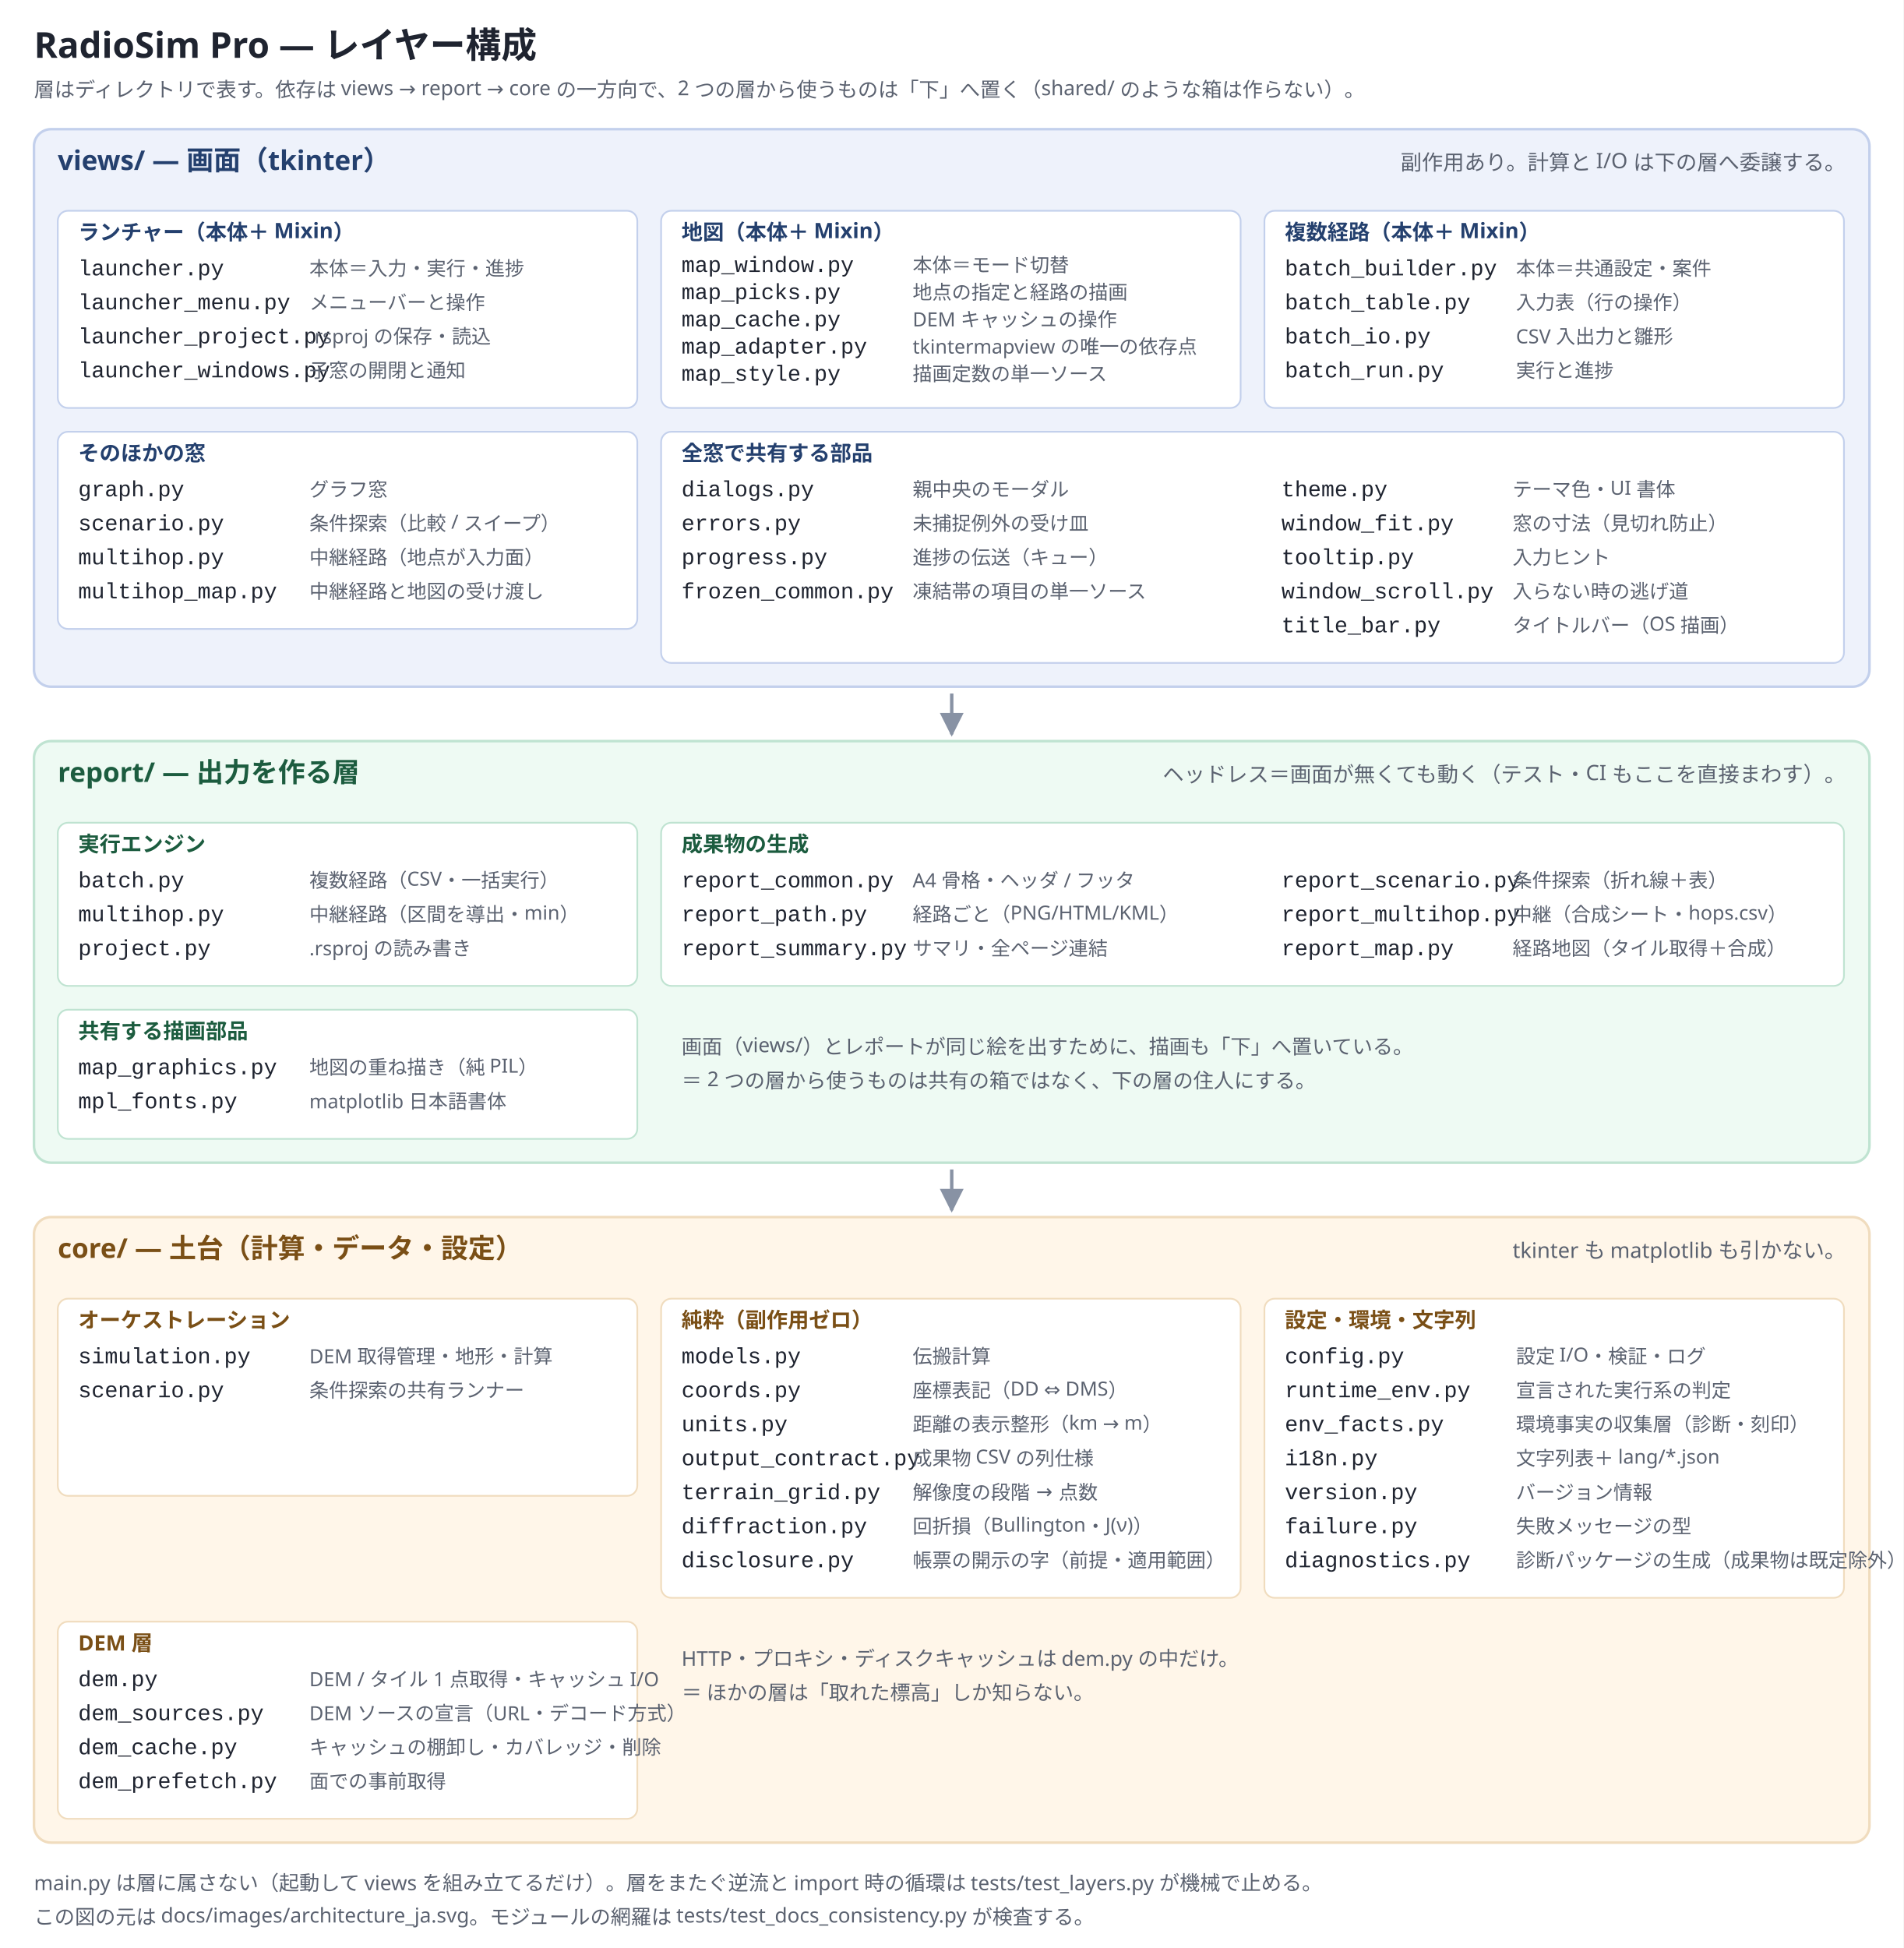
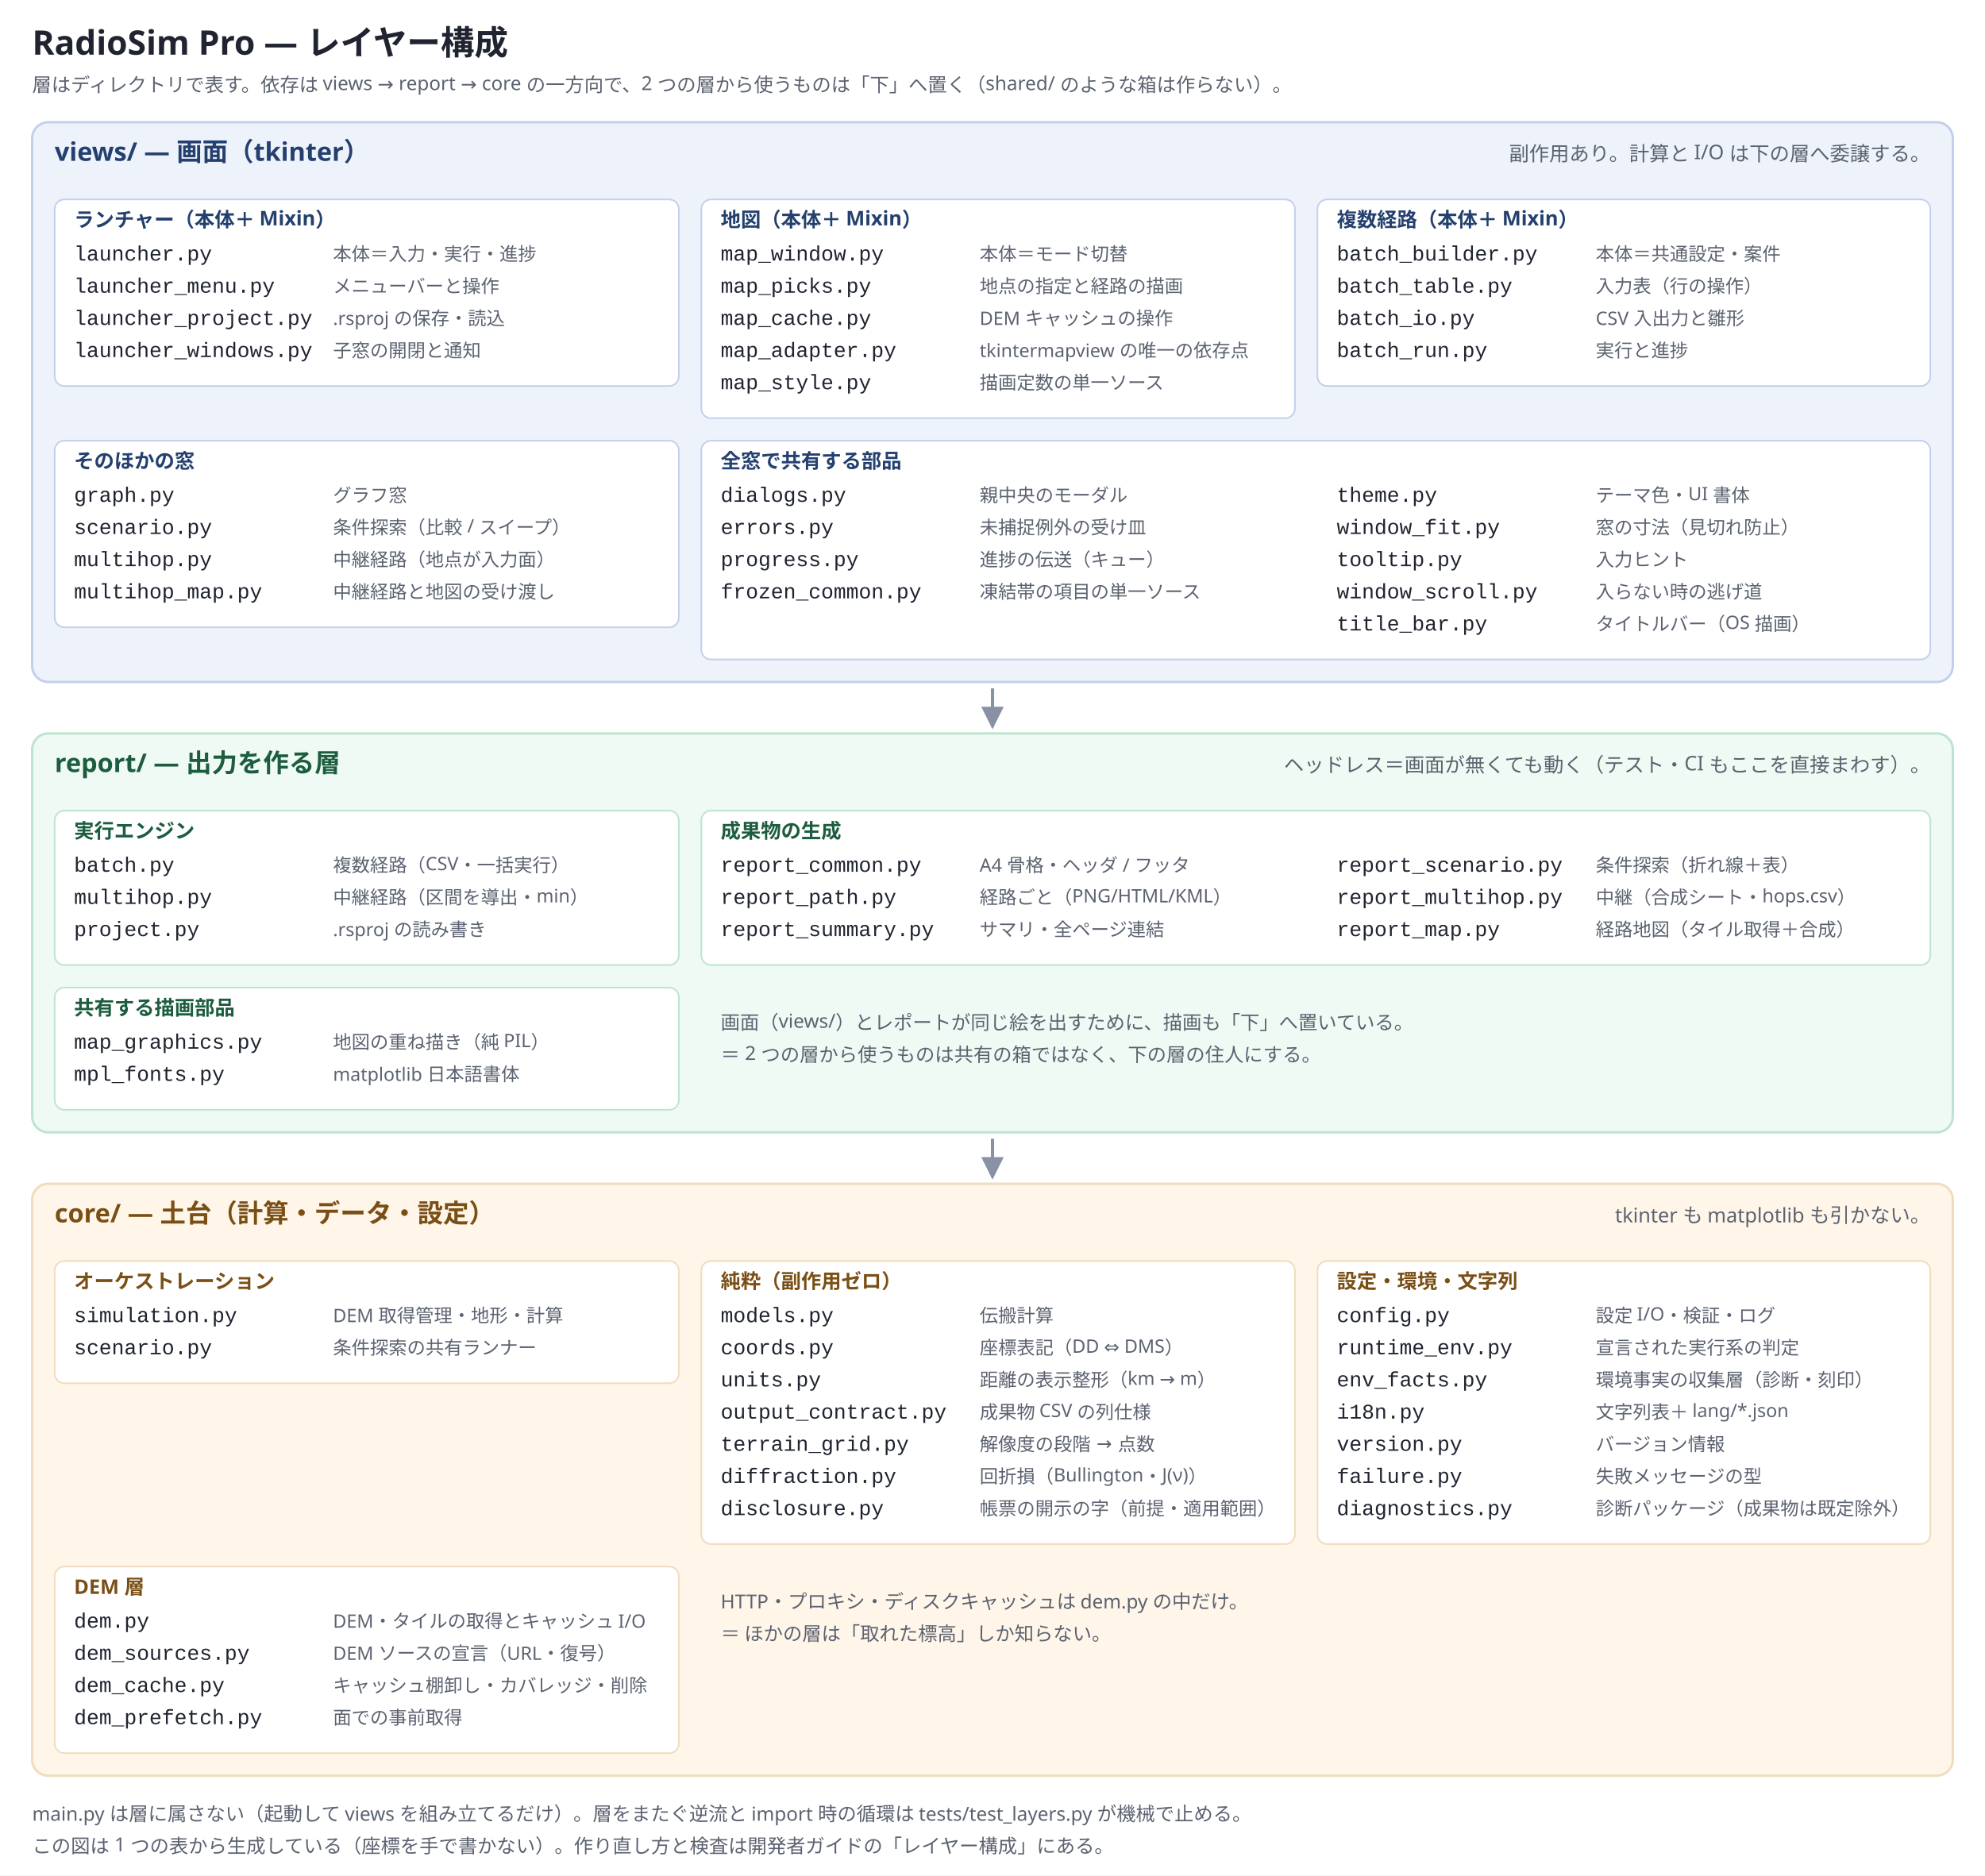
- <svg xmlns="http://www.w3.org/2000/svg" viewBox="0 0 1120 1146" width="1120" height="1146" role="img" aria-labelledby="ttl desc" font-family="'BIZ UDPGothic','Meiryo','Yu Gothic','Hiragino Sans',sans-serif">
+ <svg xmlns="http://www.w3.org/2000/svg" viewBox="0 0 1234 1166" width="1234" height="1166" role="img" aria-labelledby="ttl desc" font-family="'BIZ UDPGothic','Meiryo','Yu Gothic','Hiragino Sans',sans-serif">
  <defs>
    <marker id="ar" viewBox="0 0 10 10" refX="9" refY="5" markerWidth="7" markerHeight="7" orient="auto-start-reverse">
      <path d="M0,0 L10,5 L0,10 z" fill="#8892a4" />
    </marker>
    <style>
      .band  { stroke-width:1.5 }
      .card  { fill:#ffffff; stroke-width:1 }
      .lname { font-size:16px; font-weight:700 }
      .lrule { font-size:12.5px; fill:#5b6270 }
      .ctitle{ font-size:12.5px; font-weight:700 }
      .mod   { font-size:13px; font-family:Consolas,'Courier New',monospace; fill:#1f2430 }
      .role  { font-size:11.5px; fill:#5b6270 }
      .note  { font-size:12px; fill:#5b6270 }
      .arrow { stroke:#8892a4; stroke-width:2; marker-end:url(#ar) }
    </style>
  </defs>
-   <rect width="1120" height="1146" fill="#ffffff" />
+   <rect width="1234" height="1166" fill="#ffffff" />
  <text x="20" y="34" font-size="21" font-weight="700" fill="#1f2430">RadioSim Pro — レイヤー構成</text>
  <text x="20" y="57" class="note">層はディレクトリで表す。依存は views → report → core の一方向で、2 つの層から使うものは「下」へ置く（shared/ のような箱は作らない）。</text>
-   <rect class="band" x="20" y="76" width="1080" height="328" rx="10" fill="#eef2fb" stroke="#c3d0ec" />
+   <rect class="band" x="20" y="76" width="1194" height="348" rx="10" fill="#eef2fb" stroke="#c3d0ec" />
  <text x="34" y="100" class="lname" fill="#24406e">views/ — 画面（tkinter）</text>
-   <text x="1086" y="100" class="lrule" text-anchor="end">副作用あり。計算と I/O は下の層へ委譲する。</text>
+   <text x="1200" y="100" class="lrule" text-anchor="end">副作用あり。計算と I/O は下の層へ委譲する。</text>
  <g>
-     <rect class="card" x="34" y="124" width="341" height="116" rx="6" stroke="#c3d0ec" />
+     <rect class="card" x="34" y="124" width="388" height="116" rx="6" stroke="#c3d0ec" />
    <text x="46" y="141" class="ctitle" fill="#24406e">ランチャー（本体＋ Mixin）</text>
    <text x="46" y="162" class="mod">launcher.py</text>
-     <text x="182" y="162" class="role">本体＝入力・実行・進捗</text>
+     <text x="207" y="162" class="role">本体＝入力・実行・進捗</text>
    <text x="46" y="182" class="mod">launcher_menu.py</text>
-     <text x="182" y="182" class="role">メニューバーと操作</text>
+     <text x="207" y="182" class="role">メニューバーと操作</text>
    <text x="46" y="202" class="mod">launcher_project.py</text>
-     <text x="182" y="202" class="role">.rsproj の保存・読込</text>
+     <text x="207" y="202" class="role">.rsproj の保存・読込</text>
    <text x="46" y="222" class="mod">launcher_windows.py</text>
-     <text x="182" y="222" class="role">子窓の開閉と通知</text>
-     <rect class="card" x="389" y="124" width="341" height="116" rx="6" stroke="#c3d0ec" />
-     <text x="401" y="141" class="ctitle" fill="#24406e">地図（本体＋ Mixin）</text>
-     <text x="401" y="160" class="mod">map_window.py</text>
-     <text x="537" y="160" class="role">本体＝モード切替</text>
-     <text x="401" y="176" class="mod">map_picks.py</text>
-     <text x="537" y="176" class="role">地点の指定と経路の描画</text>
-     <text x="401" y="192" class="mod">map_cache.py</text>
-     <text x="537" y="192" class="role">DEM キャッシュの操作</text>
-     <text x="401" y="208" class="mod">map_adapter.py</text>
-     <text x="537" y="208" class="role">tkintermapview の唯一の依存点</text>
-     <text x="401" y="224" class="mod">map_style.py</text>
-     <text x="537" y="224" class="role">描画定数の単一ソース</text>
-     <rect class="card" x="744" y="124" width="341" height="116" rx="6" stroke="#c3d0ec" />
-     <text x="756" y="141" class="ctitle" fill="#24406e">複数経路（本体＋ Mixin）</text>
-     <text x="756" y="162" class="mod">batch_builder.py</text>
-     <text x="892" y="162" class="role">本体＝共通設定・案件</text>
-     <text x="756" y="182" class="mod">batch_table.py</text>
-     <text x="892" y="182" class="role">入力表（行の操作）</text>
-     <text x="756" y="202" class="mod">batch_io.py</text>
-     <text x="892" y="202" class="role">CSV 入出力と雛形</text>
-     <text x="756" y="222" class="mod">batch_run.py</text>
-     <text x="892" y="222" class="role">実行と進捗</text>
+     <text x="207" y="222" class="role">子窓の開閉と通知</text>
+     <rect class="card" x="436" y="124" width="369" height="136" rx="6" stroke="#c3d0ec" />
+     <text x="448" y="141" class="ctitle" fill="#24406e">地図（本体＋ Mixin）</text>
+     <text x="448" y="162" class="mod">map_window.py</text>
+     <text x="609" y="162" class="role">本体＝モード切替</text>
+     <text x="448" y="182" class="mod">map_picks.py</text>
+     <text x="609" y="182" class="role">地点の指定と経路の描画</text>
+     <text x="448" y="202" class="mod">map_cache.py</text>
+     <text x="609" y="202" class="role">DEM キャッシュの操作</text>
+     <text x="448" y="222" class="mod">map_adapter.py</text>
+     <text x="609" y="222" class="role">tkintermapview の唯一の依存点</text>
+     <text x="448" y="242" class="mod">map_style.py</text>
+     <text x="609" y="242" class="role">描画定数の単一ソース</text>
+     <rect class="card" x="819" y="124" width="381" height="116" rx="6" stroke="#c3d0ec" />
+     <text x="831" y="141" class="ctitle" fill="#24406e">複数経路（本体＋ Mixin）</text>
+     <text x="831" y="162" class="mod">batch_builder.py</text>
+     <text x="992" y="162" class="role">本体＝共通設定・案件</text>
+     <text x="831" y="182" class="mod">batch_table.py</text>
+     <text x="992" y="182" class="role">入力表（行の操作）</text>
+     <text x="831" y="202" class="mod">batch_io.py</text>
+     <text x="992" y="202" class="role">CSV 入出力と雛形</text>
+     <text x="831" y="222" class="mod">batch_run.py</text>
+     <text x="992" y="222" class="role">実行と進捗</text>
  </g>
  <g>
-     <rect class="card" x="34" y="254" width="341" height="116" rx="6" stroke="#c3d0ec" />
-     <text x="46" y="271" class="ctitle" fill="#24406e">そのほかの窓</text>
-     <text x="46" y="292" class="mod">graph.py</text>
-     <text x="182" y="292" class="role">グラフ窓</text>
-     <text x="46" y="312" class="mod">scenario.py</text>
-     <text x="182" y="312" class="role">条件探索（比較 / スイープ）</text>
-     <text x="46" y="332" class="mod">multihop.py</text>
-     <text x="182" y="332" class="role">中継経路（地点が入力面）</text>
-     <text x="46" y="352" class="mod">multihop_map.py</text>
-     <text x="182" y="352" class="role">中継経路と地図の受け渡し</text>
-     <rect class="card" x="389" y="254" width="696" height="136" rx="6" stroke="#c3d0ec" />
-     <text x="401" y="271" class="ctitle" fill="#24406e">全窓で共有する部品</text>
-     <text x="401" y="292" class="mod">dialogs.py</text>
-     <text x="537" y="292" class="role">親中央のモーダル</text>
-     <text x="401" y="312" class="mod">errors.py</text>
-     <text x="537" y="312" class="role">未捕捉例外の受け皿</text>
-     <text x="401" y="332" class="mod">progress.py</text>
-     <text x="537" y="332" class="role">進捗の伝送（キュー）</text>
-     <text x="401" y="352" class="mod">frozen_common.py</text>
-     <text x="537" y="352" class="role">凍結帯の項目の単一ソース</text>
-     <text x="754" y="292" class="mod">theme.py</text>
-     <text x="890" y="292" class="role">テーマ色・UI 書体</text>
-     <text x="754" y="312" class="mod">window_fit.py</text>
-     <text x="890" y="312" class="role">窓の寸法（見切れ防止）</text>
-     <text x="754" y="332" class="mod">tooltip.py</text>
-     <text x="890" y="332" class="role">入力ヒント</text>
-     <text x="754" y="352" class="mod">window_scroll.py</text>
-     <text x="890" y="352" class="role">入らない時の逃げ道</text>
-     <text x="754" y="372" class="mod">title_bar.py</text>
-     <text x="890" y="372" class="role">タイトルバー（OS 描画）</text>
+     <rect class="card" x="34" y="274" width="388" height="116" rx="6" stroke="#c3d0ec" />
+     <text x="46" y="291" class="ctitle" fill="#24406e">そのほかの窓</text>
+     <text x="46" y="312" class="mod">graph.py</text>
+     <text x="207" y="312" class="role">グラフ窓</text>
+     <text x="46" y="332" class="mod">scenario.py</text>
+     <text x="207" y="332" class="role">条件探索（比較 / スイープ）</text>
+     <text x="46" y="352" class="mod">multihop.py</text>
+     <text x="207" y="352" class="role">中継経路（地点が入力面）</text>
+     <text x="46" y="372" class="mod">multihop_map.py</text>
+     <text x="207" y="372" class="role">中継経路と地図の受け渡し</text>
+     <rect class="card" x="436" y="274" width="764" height="136" rx="6" stroke="#c3d0ec" />
+     <text x="448" y="291" class="ctitle" fill="#24406e">全窓で共有する部品</text>
+     <text x="448" y="312" class="mod">dialogs.py</text>
+     <text x="609" y="312" class="role">親中央のモーダル</text>
+     <text x="448" y="332" class="mod">errors.py</text>
+     <text x="609" y="332" class="role">未捕捉例外の受け皿</text>
+     <text x="448" y="352" class="mod">progress.py</text>
+     <text x="609" y="352" class="role">進捗の伝送（キュー）</text>
+     <text x="448" y="372" class="mod">frozen_common.py</text>
+     <text x="609" y="372" class="role">凍結帯の項目の単一ソース</text>
+     <text x="831" y="312" class="mod">theme.py</text>
+     <text x="992" y="312" class="role">テーマ色・UI 書体</text>
+     <text x="831" y="332" class="mod">window_fit.py</text>
+     <text x="992" y="332" class="role">窓の寸法（見切れ防止）</text>
+     <text x="831" y="352" class="mod">tooltip.py</text>
+     <text x="992" y="352" class="role">入力ヒント</text>
+     <text x="831" y="372" class="mod">window_scroll.py</text>
+     <text x="992" y="372" class="role">入らない時の逃げ道</text>
+     <text x="831" y="392" class="mod">title_bar.py</text>
+     <text x="992" y="392" class="role">タイトルバー（OS 描画）</text>
  </g>
-   <line class="arrow" x1="560" y1="408" x2="560" y2="432" />
-   <rect class="band" x="20" y="436" width="1080" height="248" rx="10" fill="#eefaf3" stroke="#bfe3d1" />
-   <text x="34" y="460" class="lname" fill="#1c5c3f">report/ — 出力を作る層</text>
-   <text x="1086" y="460" class="lrule" text-anchor="end">ヘッドレス＝画面が無くても動く（テスト・CI もここを直接まわす）。</text>
+   <line class="arrow" x1="617" y1="428" x2="617" y2="452" />
+   <rect class="band" x="20" y="456" width="1194" height="248" rx="10" fill="#eefaf3" stroke="#bfe3d1" />
+   <text x="34" y="480" class="lname" fill="#1c5c3f">report/ — 出力を作る層</text>
+   <text x="1200" y="480" class="lrule" text-anchor="end">ヘッドレス＝画面が無くても動く（テスト・CI もここを直接まわす）。</text>
  <g>
-     <rect class="card" x="34" y="484" width="341" height="96" rx="6" stroke="#bfe3d1" />
-     <text x="46" y="501" class="ctitle" fill="#1c5c3f">実行エンジン</text>
-     <text x="46" y="522" class="mod">batch.py</text>
-     <text x="182" y="522" class="role">複数経路（CSV・一括実行）</text>
-     <text x="46" y="542" class="mod">multihop.py</text>
-     <text x="182" y="542" class="role">中継経路（区間を導出・min）</text>
-     <text x="46" y="562" class="mod">project.py</text>
-     <text x="182" y="562" class="role">.rsproj の読み書き</text>
-     <rect class="card" x="389" y="484" width="696" height="96" rx="6" stroke="#bfe3d1" />
-     <text x="401" y="501" class="ctitle" fill="#1c5c3f">成果物の生成</text>
-     <text x="401" y="522" class="mod">report_common.py</text>
-     <text x="537" y="522" class="role">A4 骨格・ヘッダ / フッタ</text>
-     <text x="401" y="542" class="mod">report_path.py</text>
-     <text x="537" y="542" class="role">経路ごと（PNG/HTML/KML）</text>
-     <text x="401" y="562" class="mod">report_summary.py</text>
-     <text x="537" y="562" class="role">サマリ・全ページ連結</text>
-     <text x="754" y="522" class="mod">report_scenario.py</text>
-     <text x="890" y="522" class="role">条件探索（折れ線＋表）</text>
-     <text x="754" y="542" class="mod">report_multihop.py</text>
-     <text x="890" y="542" class="role">中継（合成シート・hops.csv）</text>
-     <text x="754" y="562" class="mod">report_map.py</text>
-     <text x="890" y="562" class="role">経路地図（タイル取得＋合成）</text>
+     <rect class="card" x="34" y="504" width="388" height="96" rx="6" stroke="#bfe3d1" />
+     <text x="46" y="521" class="ctitle" fill="#1c5c3f">実行エンジン</text>
+     <text x="46" y="542" class="mod">batch.py</text>
+     <text x="207" y="542" class="role">複数経路（CSV・一括実行）</text>
+     <text x="46" y="562" class="mod">multihop.py</text>
+     <text x="207" y="562" class="role">中継経路（区間を導出・min）</text>
+     <text x="46" y="582" class="mod">project.py</text>
+     <text x="207" y="582" class="role">.rsproj の読み書き</text>
+     <rect class="card" x="436" y="504" width="764" height="96" rx="6" stroke="#bfe3d1" />
+     <text x="448" y="521" class="ctitle" fill="#1c5c3f">成果物の生成</text>
+     <text x="448" y="542" class="mod">report_common.py</text>
+     <text x="609" y="542" class="role">A4 骨格・ヘッダ / フッタ</text>
+     <text x="448" y="562" class="mod">report_path.py</text>
+     <text x="609" y="562" class="role">経路ごと（PNG/HTML/KML）</text>
+     <text x="448" y="582" class="mod">report_summary.py</text>
+     <text x="609" y="582" class="role">サマリ・全ページ連結</text>
+     <text x="831" y="542" class="mod">report_scenario.py</text>
+     <text x="992" y="542" class="role">条件探索（折れ線＋表）</text>
+     <text x="831" y="562" class="mod">report_multihop.py</text>
+     <text x="992" y="562" class="role">中継（合成シート・hops.csv）</text>
+     <text x="831" y="582" class="mod">report_map.py</text>
+     <text x="992" y="582" class="role">経路地図（タイル取得＋合成）</text>
  </g>
  <g>
-     <rect class="card" x="34" y="594" width="341" height="76" rx="6" stroke="#bfe3d1" />
-     <text x="46" y="611" class="ctitle" fill="#1c5c3f">共有する描画部品</text>
-     <text x="46" y="632" class="mod">map_graphics.py</text>
-     <text x="182" y="632" class="role">地図の重ね描き（純 PIL）</text>
-     <text x="46" y="652" class="mod">mpl_fonts.py</text>
-     <text x="182" y="652" class="role">matplotlib 日本語書体</text>
-     <text x="401" y="620" class="note">画面（views/）とレポートが同じ絵を出すために、描画も「下」へ置いている。</text>
-     <text x="401" y="640" class="note">＝ 2 つの層から使うものは共有の箱ではなく、下の層の住人にする。</text>
+     <rect class="card" x="34" y="614" width="388" height="76" rx="6" stroke="#bfe3d1" />
+     <text x="46" y="631" class="ctitle" fill="#1c5c3f">共有する描画部品</text>
+     <text x="46" y="652" class="mod">map_graphics.py</text>
+     <text x="207" y="652" class="role">地図の重ね描き（純 PIL）</text>
+     <text x="46" y="672" class="mod">mpl_fonts.py</text>
+     <text x="207" y="672" class="role">matplotlib 日本語書体</text>
+     <text x="448" y="640" class="note">画面（views/）とレポートが同じ絵を出すために、描画も「下」へ置いている。</text>
+     <text x="448" y="660" class="note">＝ 2 つの層から使うものは共有の箱ではなく、下の層の住人にする。</text>
  </g>
-   <line class="arrow" x1="560" y1="688" x2="560" y2="712" />
-   <rect class="band" x="20" y="716" width="1080" height="368" rx="10" fill="#fff6e9" stroke="#f0dcbe" />
-   <text x="34" y="740" class="lname" fill="#7a4f16">core/ — 土台（計算・データ・設定）</text>
-   <text x="1086" y="740" class="lrule" text-anchor="end">tkinter も matplotlib も引かない。</text>
+   <line class="arrow" x1="617" y1="708" x2="617" y2="732" />
+   <rect class="band" x="20" y="736" width="1194" height="368" rx="10" fill="#fff6e9" stroke="#f0dcbe" />
+   <text x="34" y="760" class="lname" fill="#7a4f16">core/ — 土台（計算・データ・設定）</text>
+   <text x="1200" y="760" class="lrule" text-anchor="end">tkinter も matplotlib も引かない。</text>
  <g>
-     <rect class="card" x="34" y="764" width="341" height="116" rx="6" stroke="#f0dcbe" />
-     <text x="46" y="781" class="ctitle" fill="#7a4f16">オーケストレーション</text>
-     <text x="46" y="802" class="mod">simulation.py</text>
-     <text x="182" y="802" class="role">DEM 取得管理・地形・計算</text>
-     <text x="46" y="822" class="mod">scenario.py</text>
-     <text x="182" y="822" class="role">条件探索の共有ランナー</text>
-     <rect class="card" x="389" y="764" width="341" height="176" rx="6" stroke="#f0dcbe" />
-     <text x="401" y="781" class="ctitle" fill="#7a4f16">純粋（副作用ゼロ）</text>
-     <text x="401" y="802" class="mod">models.py</text>
-     <text x="537" y="802" class="role">伝搬計算</text>
-     <text x="401" y="822" class="mod">coords.py</text>
-     <text x="537" y="822" class="role">座標表記（DD ⇔ DMS）</text>
-     <text x="401" y="842" class="mod">units.py</text>
-     <text x="537" y="842" class="role">距離の表示整形（km → m）</text>
-     <text x="401" y="862" class="mod">output_contract.py</text>
-     <text x="537" y="862" class="role">成果物 CSV の列仕様</text>
-     <text x="401" y="882" class="mod">terrain_grid.py</text>
-     <text x="537" y="882" class="role">解像度の段階 → 点数</text>
-     <text x="401" y="902" class="mod">diffraction.py</text>
-     <text x="537" y="902" class="role">回折損（Bullington・J(ν)）</text>
-     <text x="401" y="922" class="mod">disclosure.py</text>
-     <text x="537" y="922" class="role">帳票の開示の字（前提・適用範囲）</text>
-     <rect class="card" x="744" y="764" width="341" height="176" rx="6" stroke="#f0dcbe" />
-     <text x="756" y="781" class="ctitle" fill="#7a4f16">設定・環境・文字列</text>
-     <text x="756" y="802" class="mod">config.py</text>
-     <text x="892" y="802" class="role">設定 I/O・検証・ログ</text>
-     <text x="756" y="822" class="mod">runtime_env.py</text>
-     <text x="892" y="822" class="role">宣言された実行系の判定</text>
-     <text x="756" y="842" class="mod">env_facts.py</text>
-     <text x="892" y="842" class="role">環境事実の収集層（診断・刻印）</text>
-     <text x="756" y="862" class="mod">i18n.py</text>
-     <text x="892" y="862" class="role">文字列表＋ lang/*.json</text>
-     <text x="756" y="882" class="mod">version.py</text>
-     <text x="892" y="882" class="role">バージョン情報</text>
-     <text x="756" y="902" class="mod">failure.py</text>
-     <text x="892" y="902" class="role">失敗メッセージの型</text>
-     <text x="756" y="922" class="mod">diagnostics.py</text>
-     <text x="892" y="922" class="role">診断パッケージの生成（成果物は既定除外）</text>
+     <rect class="card" x="34" y="784" width="388" height="76" rx="6" stroke="#f0dcbe" />
+     <text x="46" y="801" class="ctitle" fill="#7a4f16">オーケストレーション</text>
+     <text x="46" y="822" class="mod">simulation.py</text>
+     <text x="207" y="822" class="role">DEM 取得管理・地形・計算</text>
+     <text x="46" y="842" class="mod">scenario.py</text>
+     <text x="207" y="842" class="role">条件探索の共有ランナー</text>
+     <rect class="card" x="436" y="784" width="369" height="176" rx="6" stroke="#f0dcbe" />
+     <text x="448" y="801" class="ctitle" fill="#7a4f16">純粋（副作用ゼロ）</text>
+     <text x="448" y="822" class="mod">models.py</text>
+     <text x="609" y="822" class="role">伝搬計算</text>
+     <text x="448" y="842" class="mod">coords.py</text>
+     <text x="609" y="842" class="role">座標表記（DD ⇔ DMS）</text>
+     <text x="448" y="862" class="mod">units.py</text>
+     <text x="609" y="862" class="role">距離の表示整形（km → m）</text>
+     <text x="448" y="882" class="mod">output_contract.py</text>
+     <text x="609" y="882" class="role">成果物 CSV の列仕様</text>
+     <text x="448" y="902" class="mod">terrain_grid.py</text>
+     <text x="609" y="902" class="role">解像度の段階 → 点数</text>
+     <text x="448" y="922" class="mod">diffraction.py</text>
+     <text x="609" y="922" class="role">回折損（Bullington・J(ν)）</text>
+     <text x="448" y="942" class="mod">disclosure.py</text>
+     <text x="609" y="942" class="role">帳票の開示の字（前提・適用範囲）</text>
+     <rect class="card" x="819" y="784" width="381" height="176" rx="6" stroke="#f0dcbe" />
+     <text x="831" y="801" class="ctitle" fill="#7a4f16">設定・環境・文字列</text>
+     <text x="831" y="822" class="mod">config.py</text>
+     <text x="992" y="822" class="role">設定 I/O・検証・ログ</text>
+     <text x="831" y="842" class="mod">runtime_env.py</text>
+     <text x="992" y="842" class="role">宣言された実行系の判定</text>
+     <text x="831" y="862" class="mod">env_facts.py</text>
+     <text x="992" y="862" class="role">環境事実の収集層（診断・刻印）</text>
+     <text x="831" y="882" class="mod">i18n.py</text>
+     <text x="992" y="882" class="role">文字列表＋ lang/*.json</text>
+     <text x="831" y="902" class="mod">version.py</text>
+     <text x="992" y="902" class="role">バージョン情報</text>
+     <text x="831" y="922" class="mod">failure.py</text>
+     <text x="992" y="922" class="role">失敗メッセージの型</text>
+     <text x="831" y="942" class="mod">diagnostics.py</text>
+     <text x="992" y="942" class="role">診断パッケージ（成果物は既定除外）</text>
  </g>
  <g>
-     <rect class="card" x="34" y="954" width="341" height="116" rx="6" stroke="#f0dcbe" />
-     <text x="46" y="971" class="ctitle" fill="#7a4f16">DEM 層</text>
-     <text x="46" y="992" class="mod">dem.py</text>
-     <text x="182" y="992" class="role">DEM / タイル 1 点取得・キャッシュ I/O</text>
-     <text x="46" y="1012" class="mod">dem_sources.py</text>
-     <text x="182" y="1012" class="role">DEM ソースの宣言（URL・デコード方式）</text>
-     <text x="46" y="1032" class="mod">dem_cache.py</text>
-     <text x="182" y="1032" class="role">キャッシュの棚卸し・カバレッジ・削除</text>
-     <text x="46" y="1052" class="mod">dem_prefetch.py</text>
-     <text x="182" y="1052" class="role">面での事前取得</text>
-     <text x="401" y="980" class="note">HTTP・プロキシ・ディスクキャッシュは dem.py の中だけ。</text>
-     <text x="401" y="1000" class="note">＝ ほかの層は「取れた標高」しか知らない。</text>
+     <rect class="card" x="34" y="974" width="388" height="116" rx="6" stroke="#f0dcbe" />
+     <text x="46" y="991" class="ctitle" fill="#7a4f16">DEM 層</text>
+     <text x="46" y="1012" class="mod">dem.py</text>
+     <text x="207" y="1012" class="role">DEM・タイルの取得とキャッシュ I/O</text>
+     <text x="46" y="1032" class="mod">dem_sources.py</text>
+     <text x="207" y="1032" class="role">DEM ソースの宣言（URL・復号）</text>
+     <text x="46" y="1052" class="mod">dem_cache.py</text>
+     <text x="207" y="1052" class="role">キャッシュ棚卸し・カバレッジ・削除</text>
+     <text x="46" y="1072" class="mod">dem_prefetch.py</text>
+     <text x="207" y="1072" class="role">面での事前取得</text>
+     <text x="448" y="1000" class="note">HTTP・プロキシ・ディスクキャッシュは dem.py の中だけ。</text>
+     <text x="448" y="1020" class="note">＝ ほかの層は「取れた標高」しか知らない。</text>
  </g>
-   <text x="20" y="1112" class="note">main.py は層に属さない（起動して views を組み立てるだけ）。層をまたぐ逆流と import 時の循環は tests/test_layers.py が機械で止める。</text>
-   <text x="20" y="1132" class="note">この図の元は docs/images/architecture_ja.svg。モジュールの網羅は tests/test_docs_consistency.py が検査する。</text>
+   <text x="20" y="1132" class="note">main.py は層に属さない（起動して views を組み立てるだけ）。層をまたぐ逆流と import 時の循環は tests/test_layers.py が機械で止める。</text>
+   <text x="20" y="1152" class="note">この図は 1 つの表から生成している（座標を手で書かない）。作り直し方と検査は開発者ガイドの「レイヤー構成」にある。</text>
</svg>
